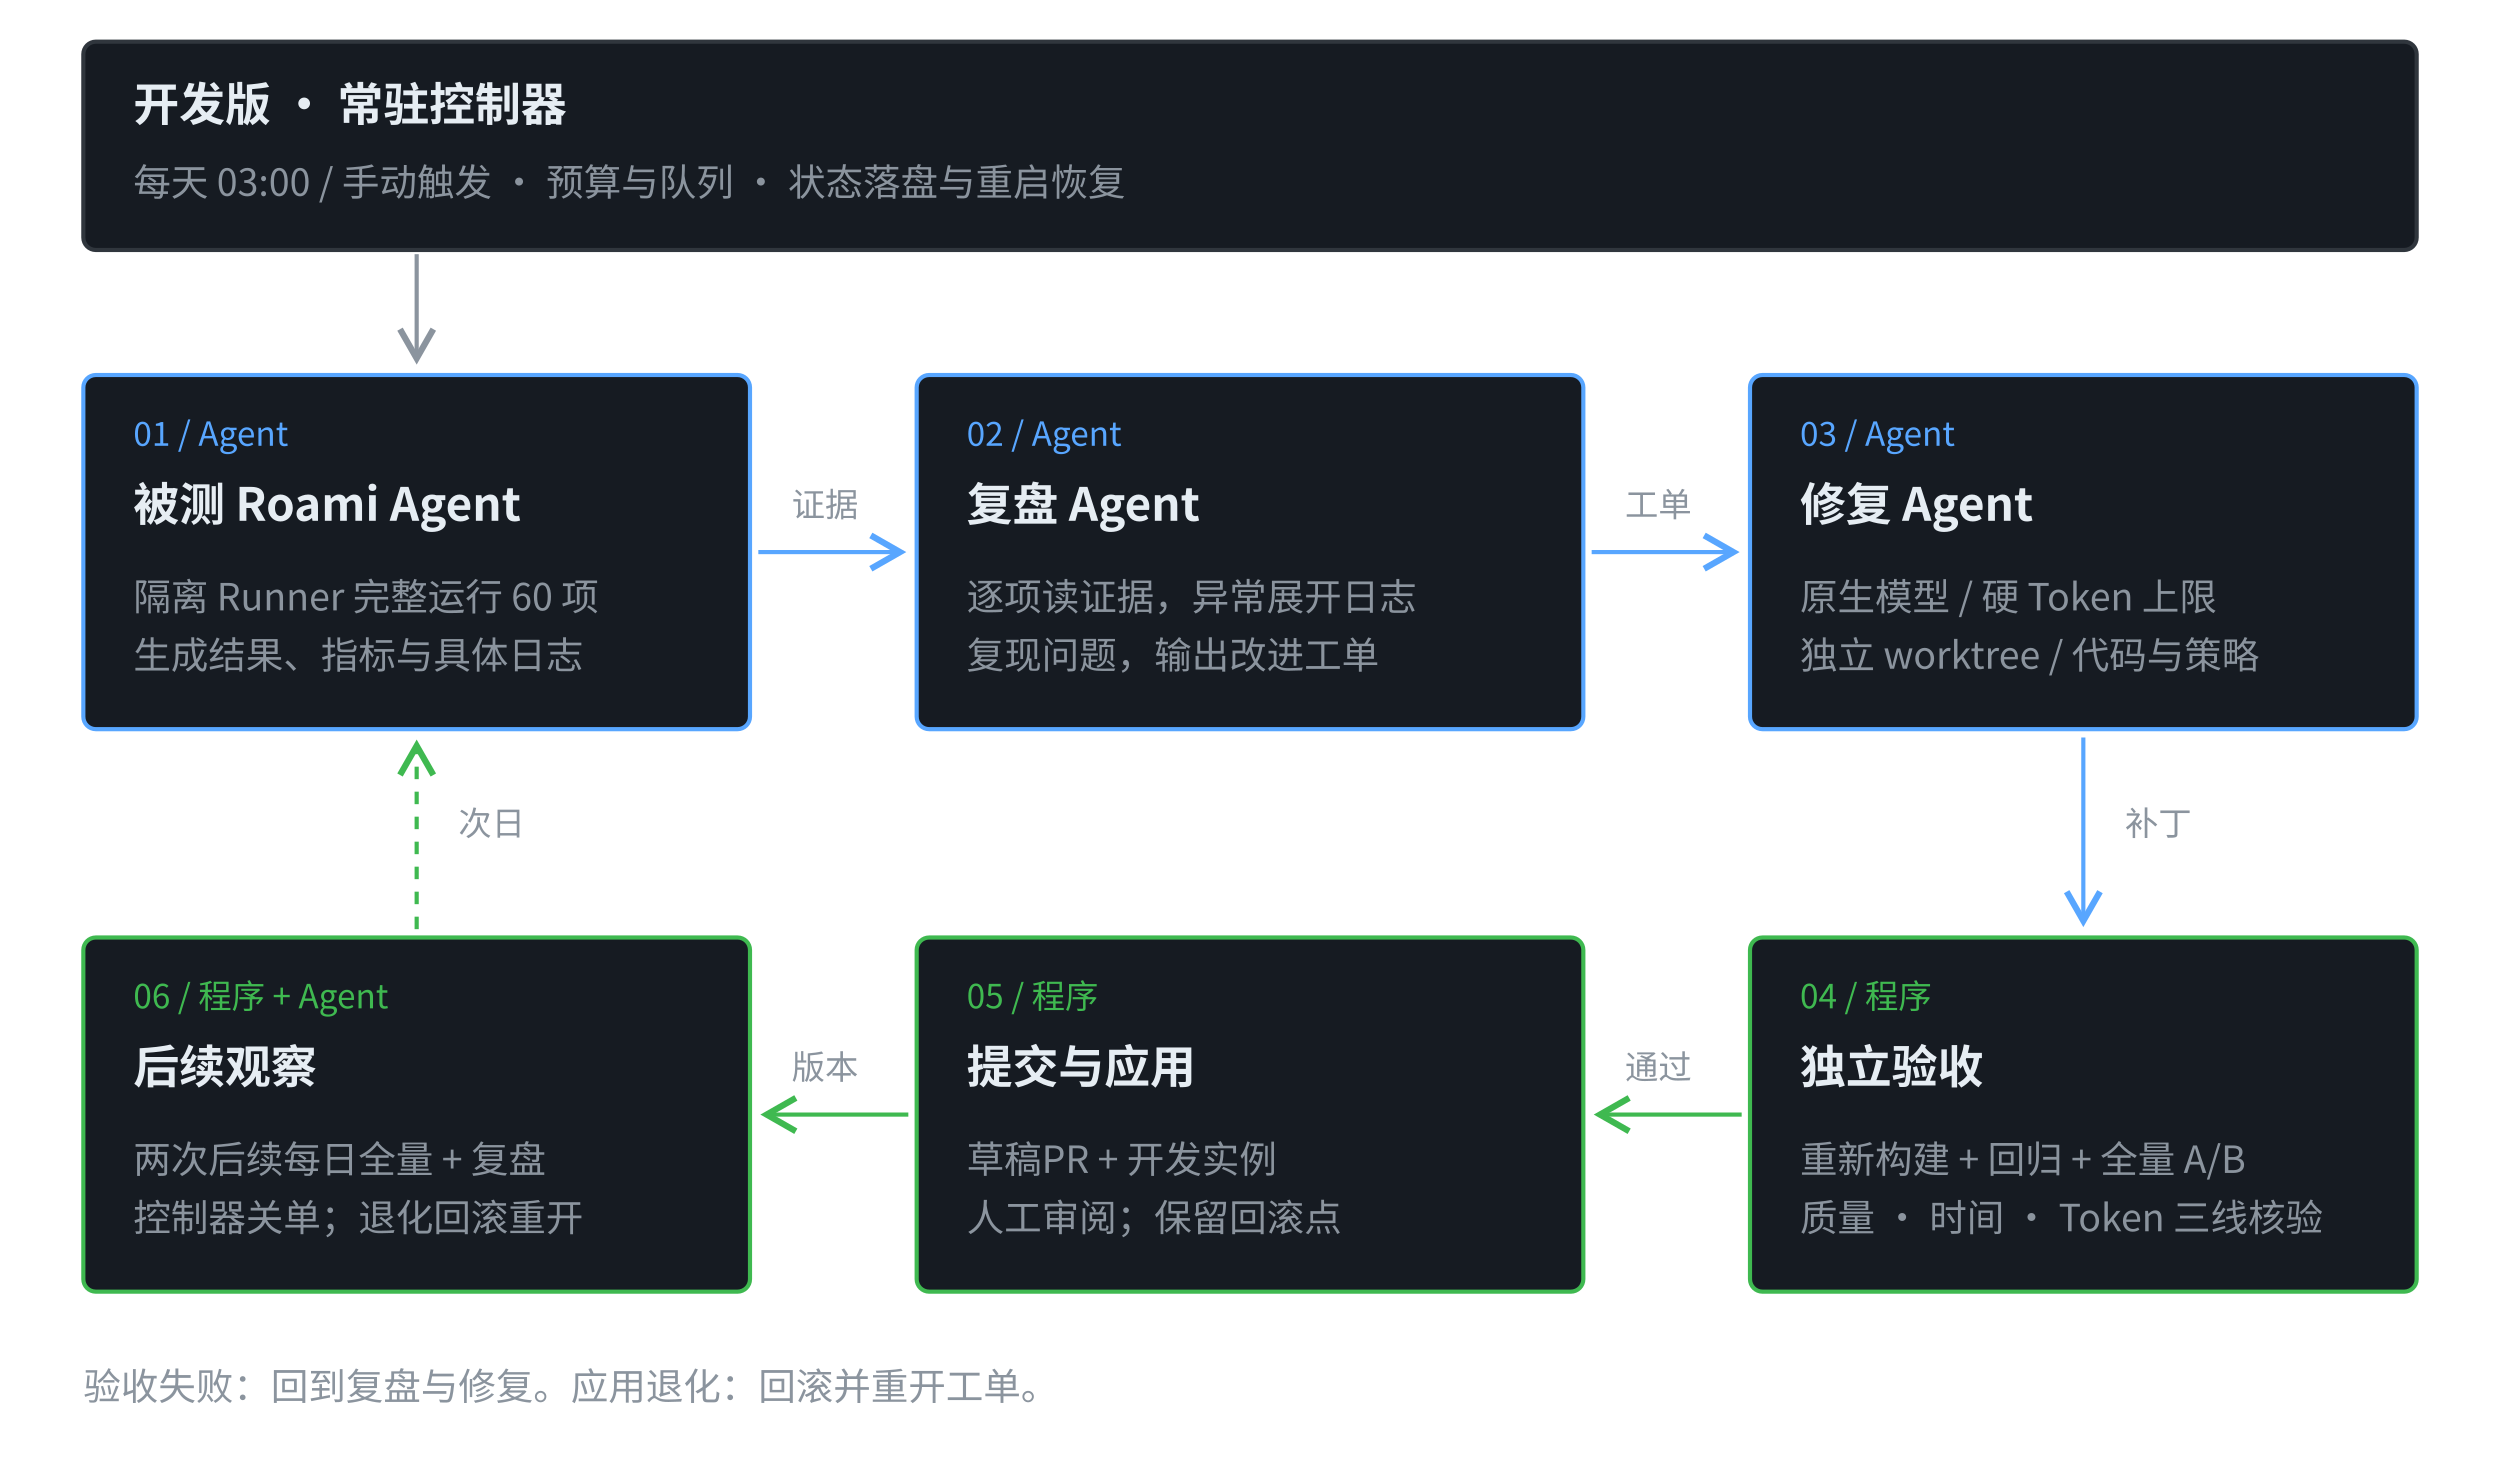
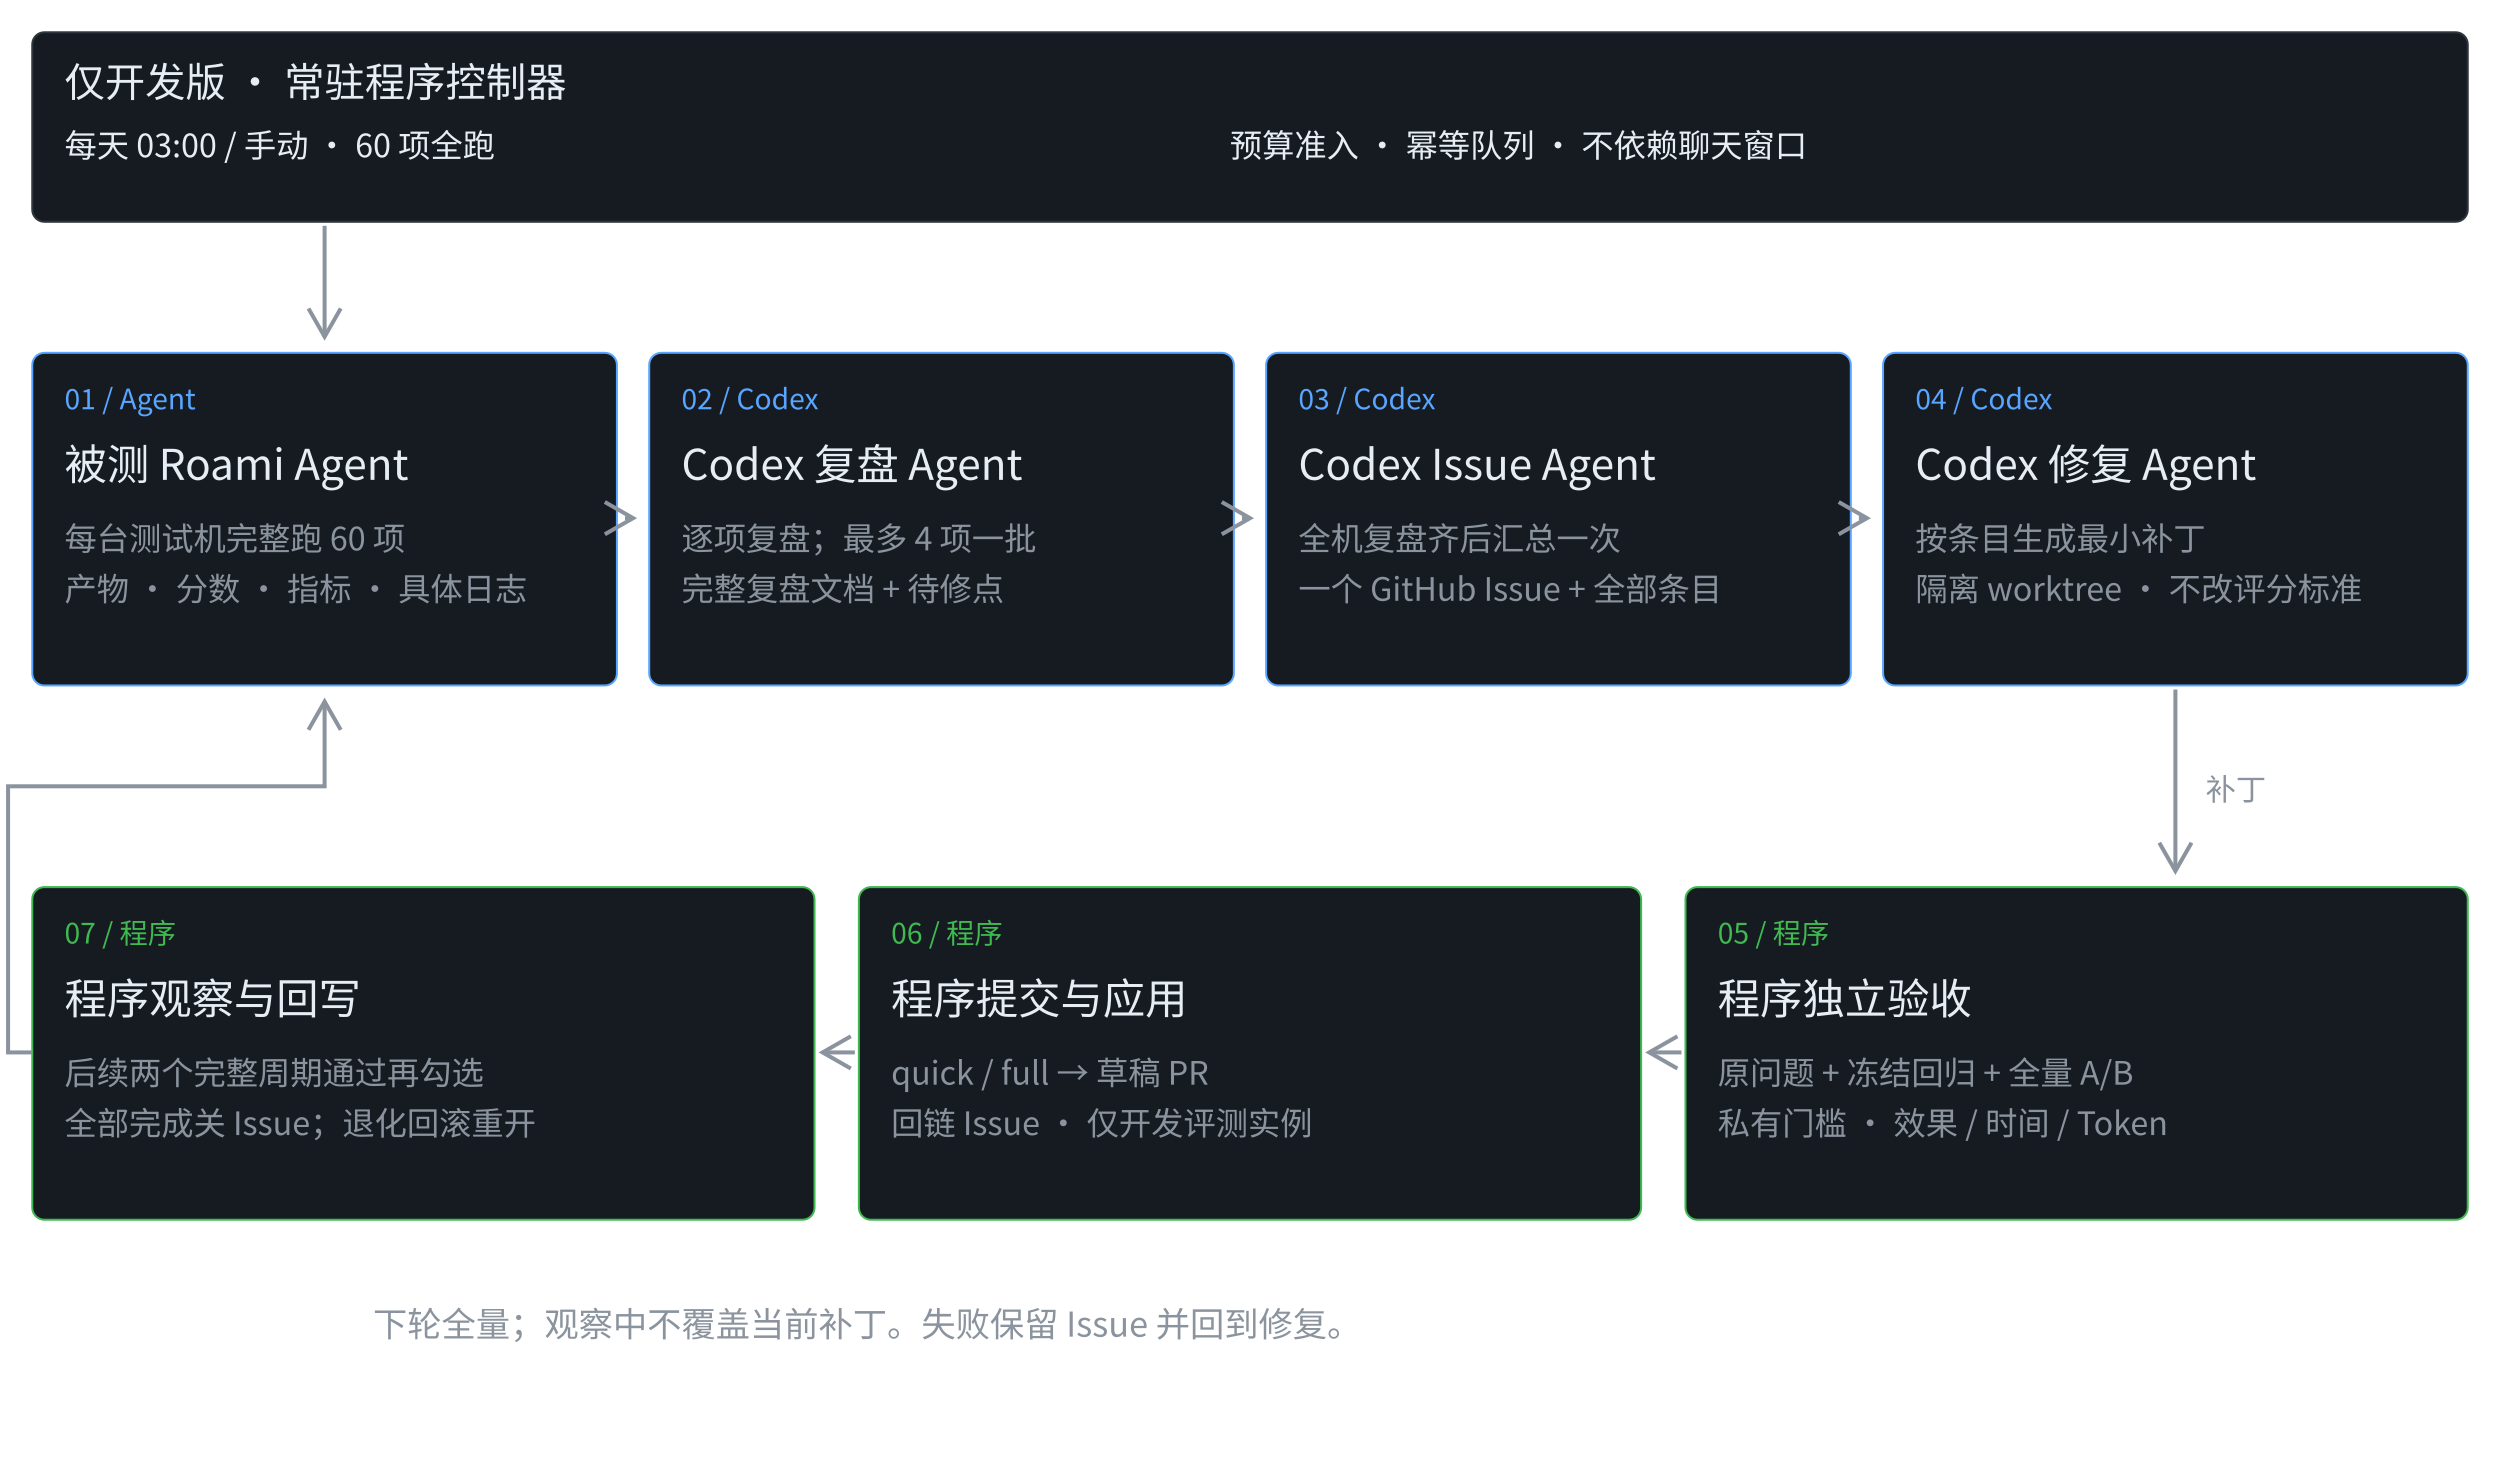
- <svg xmlns="http://www.w3.org/2000/svg" width="1200" height="710" viewBox="0 0 1200 710" role="img" aria-label="Roami Agent RSI 架构与执行闭环">
+ <svg xmlns="http://www.w3.org/2000/svg" width="1240" height="730" viewBox="0 0 1240 730" role="img" aria-label="Roami RSI Codex 复盘、汇总 Issue、修复闭环">
  <defs>
    <marker id="arrow" markerWidth="10" markerHeight="10" refX="8" refY="5" orient="auto">
-       <path d="M 1 1 L 8 5 L 1 9" fill="none" stroke="context-stroke" stroke-width="1.5" />
+       <path d="M1 1 L8 5 L1 9" fill="none" stroke="context-stroke" />
    </marker>
  </defs>
-   <g font-family="Noto Sans CJK SC, Noto Sans SC, system-ui, sans-serif">
-     <rect x="40" y="20" width="1120" height="100" rx="6" fill="#161b22" stroke="#30363d" stroke-width="2" />
-     <text x="64" y="58" font-size="22" fill="#e6edf3" font-weight="600">开发版 · 常驻控制器</text>
-     <text x="64" y="94" font-size="18" fill="#8b949e" font-weight="400">每天 03:00 / 手动触发 · 预算与队列 · 状态落盘与重启恢复</text>
-     <rect x="40" y="180" width="320" height="170" rx="6" fill="#161b22" stroke="#58a6ff" stroke-width="2" />
-     <text x="64" y="214" font-size="16" fill="#58a6ff" font-weight="400">01 / Agent</text>
-     <text x="64" y="250" font-size="22" fill="#e6edf3" font-weight="600">被测 Roami Agent</text>
-     <text x="64" y="293" font-size="18" fill="#8b949e" font-weight="400">隔离 Runner 完整运行 60 项</text>
-     <text x="64" y="321" font-size="18" fill="#8b949e" font-weight="400">生成结果、指标与具体日志</text>
-     <rect x="440" y="180" width="320" height="170" rx="6" fill="#161b22" stroke="#58a6ff" stroke-width="2" />
-     <text x="464" y="214" font-size="16" fill="#58a6ff" font-weight="400">02 / Agent</text>
-     <text x="464" y="250" font-size="22" fill="#e6edf3" font-weight="600">复盘 Agent</text>
-     <text x="464" y="293" font-size="18" fill="#8b949e" font-weight="400">逐项读证据，异常展开日志</text>
-     <text x="464" y="321" font-size="18" fill="#8b949e" font-weight="400">复现问题，输出改进工单</text>
-     <rect x="840" y="180" width="320" height="170" rx="6" fill="#161b22" stroke="#58a6ff" stroke-width="2" />
-     <text x="864" y="214" font-size="16" fill="#58a6ff" font-weight="400">03 / Agent</text>
-     <text x="864" y="250" font-size="22" fill="#e6edf3" font-weight="600">修复 Agent</text>
-     <text x="864" y="293" font-size="18" fill="#8b949e" font-weight="400">原生模型 / 硬 Token 上限</text>
-     <text x="864" y="321" font-size="18" fill="#8b949e" font-weight="400">独立 worktree / 代码与策略</text>
-     <rect x="840" y="450" width="320" height="170" rx="6" fill="#161b22" stroke="#3fb950" stroke-width="2" />
-     <text x="864" y="484" font-size="16" fill="#3fb950" font-weight="400">04 / 程序</text>
-     <text x="864" y="520" font-size="22" fill="#e6edf3" font-weight="600">独立验收</text>
-     <text x="864" y="563" font-size="18" fill="#8b949e" font-weight="400">重新构建 + 回归 + 全量 A/B</text>
-     <text x="864" y="591" font-size="18" fill="#8b949e" font-weight="400">质量 · 时间 · Token 三线核验</text>
-     <rect x="440" y="450" width="320" height="170" rx="6" fill="#161b22" stroke="#3fb950" stroke-width="2" />
-     <text x="464" y="484" font-size="16" fill="#3fb950" font-weight="400">05 / 程序</text>
-     <text x="464" y="520" font-size="22" fill="#e6edf3" font-weight="600">提交与应用</text>
-     <text x="464" y="563" font-size="18" fill="#8b949e" font-weight="400">草稿PR + 开发实例</text>
-     <text x="464" y="591" font-size="18" fill="#8b949e" font-weight="400">人工审阅；保留回滚点</text>
-     <rect x="40" y="450" width="320" height="170" rx="6" fill="#161b22" stroke="#3fb950" stroke-width="2" />
-     <text x="64" y="484" font-size="16" fill="#3fb950" font-weight="400">06 / 程序 + Agent</text>
-     <text x="64" y="520" font-size="22" fill="#e6edf3" font-weight="600">后续观察</text>
-     <text x="64" y="563" font-size="18" fill="#8b949e" font-weight="400">两次后续每日全量 + 复盘</text>
-     <text x="64" y="591" font-size="18" fill="#8b949e" font-weight="400">控制器关单；退化回滚重开</text>
-     <polyline points="200,122 200,172" fill="none" stroke="#8b949e" stroke-width="2" marker-end="url(#arrow)" />
-     <polyline points="364,265 432,265" fill="none" stroke="#58a6ff" stroke-width="2" marker-end="url(#arrow)" />
-     <text x="380" y="248" font-size="16" fill="#8b949e" font-weight="400">证据</text>
-     <polyline points="764,265 832,265" fill="none" stroke="#58a6ff" stroke-width="2" marker-end="url(#arrow)" />
-     <text x="780" y="248" font-size="16" fill="#8b949e" font-weight="400">工单</text>
-     <polyline points="1000,354 1000,442" fill="none" stroke="#58a6ff" stroke-width="2" marker-end="url(#arrow)" />
-     <text x="1020" y="401" font-size="16" fill="#8b949e" font-weight="400">补丁</text>
-     <polyline points="836,535 768,535" fill="none" stroke="#3fb950" stroke-width="2" marker-end="url(#arrow)" />
-     <text x="780" y="518" font-size="16" fill="#8b949e" font-weight="400">通过</text>
-     <polyline points="436,535 368,535" fill="none" stroke="#3fb950" stroke-width="2" marker-end="url(#arrow)" />
-     <text x="380" y="518" font-size="16" fill="#8b949e" font-weight="400">版本</text>
-     <polyline points="200,446 200,358" fill="none" stroke="#3fb950" stroke-width="2" stroke-dasharray="6 6" marker-end="url(#arrow)" />
-     <text x="220" y="401" font-size="16" fill="#8b949e" font-weight="400">次日</text>
-     <text x="40" y="672" font-size="18" fill="#8b949e" font-weight="400">验收失败：回到复盘与修复。应用退化：回滚并重开工单。</text>
+   <g font-family="Noto Sans CJK SC,system-ui,sans-serif">
+     <rect x="16" y="16" width="1208" height="94" rx="6" fill="#161b22" stroke="#30363d" />
+     <text x="32" y="48" font-size="20" fill="#e6edf3">仅开发版 · 常驻程序控制器</text>
+     <text x="32" y="78" font-size="16" fill="#e6edf3">每天 03:00 / 手动 · 60 项全跑</text>
+     <text x="610" y="78" font-size="16" fill="#e6edf3">预算准入 · 幂等队列 · 不依赖聊天窗口</text>
+     <rect x="16" y="175" width="290" height="165" rx="6" fill="#161b22" stroke="#58a6ff" />
+     <text x="32" y="203" font-size="14" fill="#58a6ff">01 / Agent</text>
+     <text x="32" y="238" font-size="21" fill="#e6edf3">被测 Roami Agent</text>
+     <text x="32" y="273" font-size="16" fill="#8b949e">每台测试机完整跑 60 项</text>
+     <text x="32" y="298" font-size="16" fill="#8b949e">产物 · 分数 · 指标 · 具体日志</text>
+     <rect x="322" y="175" width="290" height="165" rx="6" fill="#161b22" stroke="#58a6ff" />
+     <text x="338" y="203" font-size="14" fill="#58a6ff">02 / Codex</text>
+     <text x="338" y="238" font-size="21" fill="#e6edf3">Codex 复盘 Agent</text>
+     <text x="338" y="273" font-size="16" fill="#8b949e">逐项复盘；最多 4 项一批</text>
+     <text x="338" y="298" font-size="16" fill="#8b949e">完整复盘文档 + 待修点</text>
+     <rect x="628" y="175" width="290" height="165" rx="6" fill="#161b22" stroke="#58a6ff" />
+     <text x="644" y="203" font-size="14" fill="#58a6ff">03 / Codex</text>
+     <text x="644" y="238" font-size="21" fill="#e6edf3">Codex Issue Agent</text>
+     <text x="644" y="273" font-size="16" fill="#8b949e">全机复盘齐后汇总一次</text>
+     <text x="644" y="298" font-size="16" fill="#8b949e">一个 GitHub Issue + 全部条目</text>
+     <rect x="934" y="175" width="290" height="165" rx="6" fill="#161b22" stroke="#58a6ff" />
+     <text x="950" y="203" font-size="14" fill="#58a6ff">04 / Codex</text>
+     <text x="950" y="238" font-size="21" fill="#e6edf3">Codex 修复 Agent</text>
+     <text x="950" y="273" font-size="16" fill="#8b949e">按条目生成最小补丁</text>
+     <text x="950" y="298" font-size="16" fill="#8b949e">隔离 worktree · 不改评分标准</text>
+     <rect x="836" y="440" width="388" height="165" rx="6" fill="#161b22" stroke="#3fb950" />
+     <text x="852" y="468" font-size="14" fill="#3fb950">05 / 程序</text>
+     <text x="852" y="503" font-size="21" fill="#e6edf3">程序独立验收</text>
+     <text x="852" y="538" font-size="16" fill="#8b949e">原问题 + 冻结回归 + 全量 A/B</text>
+     <text x="852" y="563" font-size="16" fill="#8b949e">私有门槛 · 效果 / 时间 / Token</text>
+     <rect x="426" y="440" width="388" height="165" rx="6" fill="#161b22" stroke="#3fb950" />
+     <text x="442" y="468" font-size="14" fill="#3fb950">06 / 程序</text>
+     <text x="442" y="503" font-size="21" fill="#e6edf3">程序提交与应用</text>
+     <text x="442" y="538" font-size="16" fill="#8b949e">quick / full → 草稿 PR</text>
+     <text x="442" y="563" font-size="16" fill="#8b949e">回链 Issue · 仅开发评测实例</text>
+     <rect x="16" y="440" width="388" height="165" rx="6" fill="#161b22" stroke="#3fb950" />
+     <text x="32" y="468" font-size="14" fill="#3fb950">07 / 程序</text>
+     <text x="32" y="503" font-size="21" fill="#e6edf3">程序观察与回写</text>
+     <text x="32" y="538" font-size="16" fill="#8b949e">后续两个完整周期通过再勾选</text>
+     <text x="32" y="563" font-size="16" fill="#8b949e">全部完成关 Issue；退化回滚重开</text>
+     <polyline points="161,112 161,167" fill="none" stroke="#8b949e" stroke-width="2" marker-end="url(#arrow)" />
+     <polyline points="310,257 314,257" fill="none" stroke="#8b949e" stroke-width="2" marker-end="url(#arrow)" />
+     <polyline points="616,257 620,257" fill="none" stroke="#8b949e" stroke-width="2" marker-end="url(#arrow)" />
+     <polyline points="922,257 926,257" fill="none" stroke="#8b949e" stroke-width="2" marker-end="url(#arrow)" />
+     <polyline points="1079,342 1079,432" fill="none" stroke="#8b949e" stroke-width="2" marker-end="url(#arrow)" />
+     <text x="1094" y="397" font-size="15" fill="#8b949e">补丁</text>
+     <polyline points="834,522 818,522" fill="none" stroke="#8b949e" stroke-width="2" marker-end="url(#arrow)" />
+     <polyline points="424,522 408,522" fill="none" stroke="#8b949e" stroke-width="2" marker-end="url(#arrow)" />
+     <polyline points="16,522 4,522 4,390 161,390 161,348" fill="none" stroke="#8b949e" stroke-width="2" marker-end="url(#arrow)" />
+     <text x="185" y="663" font-size="17" fill="#8b949e">下轮全量；观察中不覆盖当前补丁。失败保留 Issue 并回到修复。</text>
  </g>
</svg>
